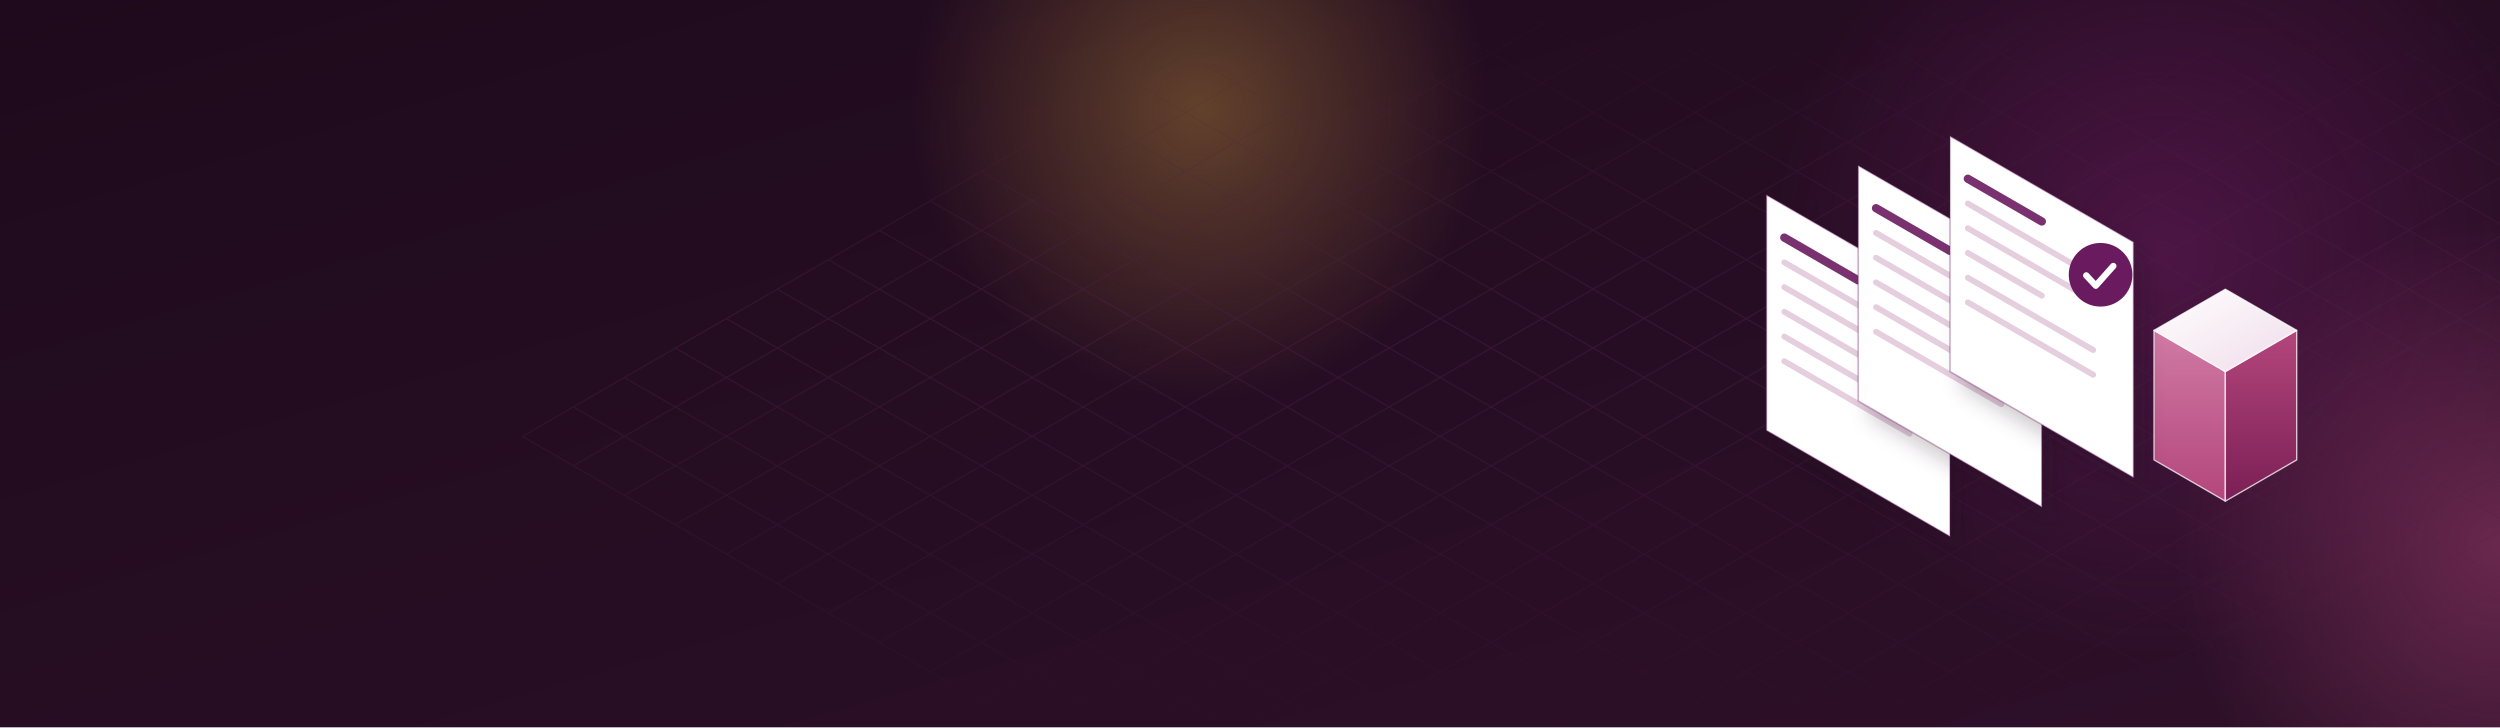
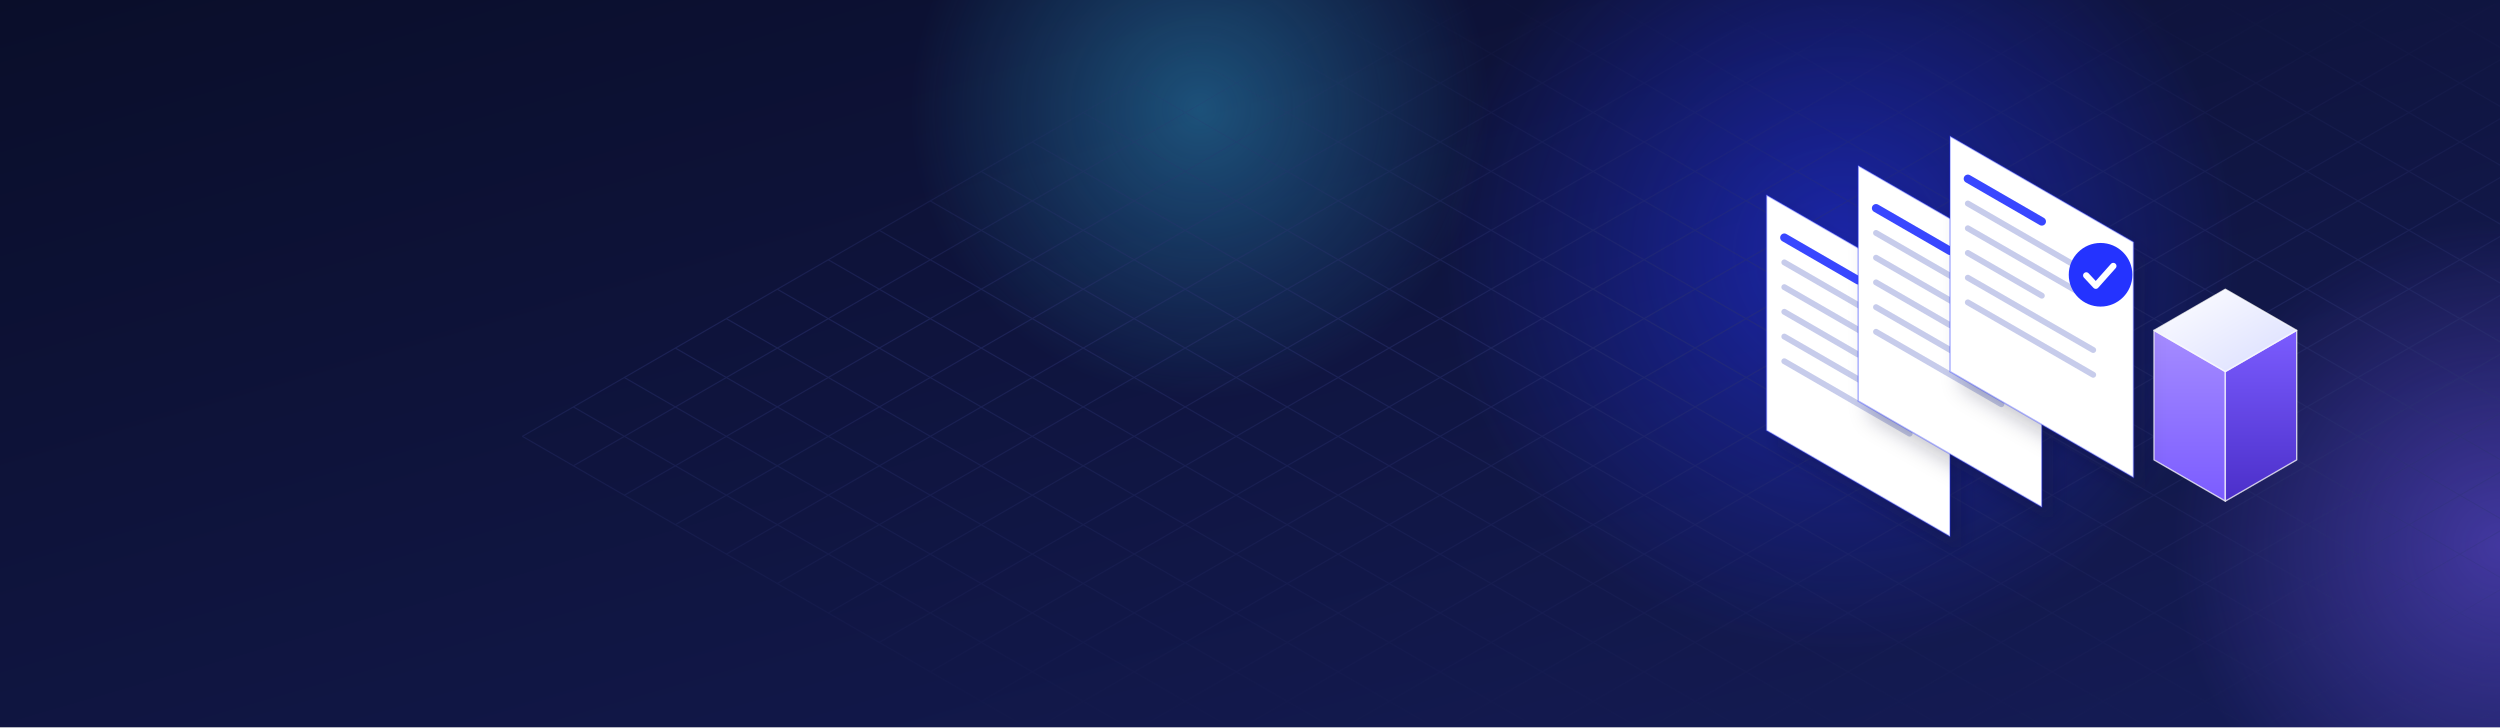
<svg xmlns="http://www.w3.org/2000/svg" viewBox="0 0 2200 640" preserveAspectRatio="xMidYMid slice">
  <defs>
    <linearGradient id="gBg" x1="0" y1="0" x2="1" y2="1">
-       <stop offset="0" stop-color="#1E0A1C" />
-       <stop offset="1" stop-color="#2E1029" />
+       <stop offset="0" stop-color="#0A0E2A" />
+       <stop offset="1" stop-color="#151C57" />
    </linearGradient>
    <radialGradient id="gB1">
-       <stop offset="0" stop-color="#6A1B5F" stop-opacity="0.55" />
-       <stop offset="1" stop-color="#6A1B5F" stop-opacity="0" />
+       <stop offset="0" stop-color="#2433FF" stop-opacity="0.55" />
+       <stop offset="1" stop-color="#2433FF" stop-opacity="0" />
    </radialGradient>
    <radialGradient id="gB2">
-       <stop offset="0" stop-color="#B4467C" stop-opacity="0.45" />
-       <stop offset="1" stop-color="#B4467C" stop-opacity="0" />
+       <stop offset="0" stop-color="#7B5CFF" stop-opacity="0.45" />
+       <stop offset="1" stop-color="#7B5CFF" stop-opacity="0" />
    </radialGradient>
    <radialGradient id="gB3">
-       <stop offset="0" stop-color="#D9A441" stop-opacity="0.35" />
-       <stop offset="1" stop-color="#D9A441" stop-opacity="0" />
+       <stop offset="0" stop-color="#38C6F4" stop-opacity="0.35" />
+       <stop offset="1" stop-color="#38C6F4" stop-opacity="0" />
    </radialGradient>
    <radialGradient id="gGlow">
-       <stop offset="0" stop-color="#C98AB9" stop-opacity=".55" />
-       <stop offset="1" stop-color="#C98AB9" stop-opacity="0" />
+       <stop offset="0" stop-color="#8D98FF" stop-opacity=".55" />
+       <stop offset="1" stop-color="#8D98FF" stop-opacity="0" />
    </radialGradient>
    <linearGradient id="gTop" x1="0" y1="0" x2="1" y2="1">
      <stop offset="0" stop-color="#FFFFFF" />
-       <stop offset="1" stop-color="#F0DCEA" />
+       <stop offset="1" stop-color="#D9DDFF" />
    </linearGradient>
    <linearGradient id="gLeft" x1="0" y1="0" x2="0" y2="1">
-       <stop offset="0" stop-color="#8E2F80" stop-opacity=".95" />
-       <stop offset="1" stop-color="#6A1B5F" stop-opacity=".9" />
+       <stop offset="0" stop-color="#6E79FF" stop-opacity=".95" />
+       <stop offset="1" stop-color="#2433FF" stop-opacity=".9" />
    </linearGradient>
    <linearGradient id="gRight" x1="0" y1="0" x2="0" y2="1">
-       <stop offset="0" stop-color="#6A1B5F" stop-opacity=".95" />
-       <stop offset="1" stop-color="#3E0F38" stop-opacity=".95" />
+       <stop offset="0" stop-color="#2433FF" stop-opacity=".95" />
+       <stop offset="1" stop-color="#121A8F" stop-opacity=".95" />
    </linearGradient>
    <linearGradient id="gLeftV" x1="0" y1="0" x2="0" y2="1">
-       <stop offset="0" stop-color="#D07AA4" />
-       <stop offset="1" stop-color="#B4467C" />
+       <stop offset="0" stop-color="#A58CFF" />
+       <stop offset="1" stop-color="#7B5CFF" />
    </linearGradient>
    <linearGradient id="gRightV" x1="0" y1="0" x2="0" y2="1">
-       <stop offset="0" stop-color="#B4467C" />
-       <stop offset="1" stop-color="#7A1F55" />
+       <stop offset="0" stop-color="#7B5CFF" />
+       <stop offset="1" stop-color="#4B2FC9" />
    </linearGradient>
    <linearGradient id="gLeftC" x1="0" y1="0" x2="0" y2="1">
-       <stop offset="0" stop-color="#F0CF86" />
-       <stop offset="1" stop-color="#D9A441" />
+       <stop offset="0" stop-color="#8BE0FF" />
+       <stop offset="1" stop-color="#38C6F4" />
    </linearGradient>
    <linearGradient id="gRightC" x1="0" y1="0" x2="0" y2="1">
-       <stop offset="0" stop-color="#D9A441" />
-       <stop offset="1" stop-color="#A87A26" />
+       <stop offset="0" stop-color="#38C6F4" />
+       <stop offset="1" stop-color="#1C8FC4" />
    </linearGradient>
    <linearGradient id="gLeftR" x1="0" y1="0" x2="0" y2="1">
-       <stop offset="0" stop-color="#F0CF86" />
-       <stop offset="1" stop-color="#D9A441" />
+       <stop offset="0" stop-color="#FF8A6A" />
+       <stop offset="1" stop-color="#E8401C" />
    </linearGradient>
    <linearGradient id="gRightR" x1="0" y1="0" x2="0" y2="1">
-       <stop offset="0" stop-color="#D9A441" />
-       <stop offset="1" stop-color="#A87A26" />
+       <stop offset="0" stop-color="#E8401C" />
+       <stop offset="1" stop-color="#A82A0E" />
    </linearGradient>
    <linearGradient id="gTopW" x1="0" y1="0" x2="1" y2="1">
      <stop offset="0" stop-color="#FFFFFF" />
-       <stop offset="1" stop-color="#F5EEF3" />
+       <stop offset="1" stop-color="#EEF0FA" />
    </linearGradient>
    <linearGradient id="gLeftW" x1="0" y1="0" x2="0" y2="1">
-       <stop offset="0" stop-color="#F1E6EE" />
-       <stop offset="1" stop-color="#EAD9E5" />
+       <stop offset="0" stop-color="#E4E7F6" />
+       <stop offset="1" stop-color="#D3D8F0" />
    </linearGradient>
    <linearGradient id="gRightW" x1="0" y1="0" x2="0" y2="1">
-       <stop offset="0" stop-color="#E6D3E0" />
-       <stop offset="1" stop-color="#DCC3D5" />
+       <stop offset="0" stop-color="#CDD2EE" />
+       <stop offset="1" stop-color="#B9BFE3" />
    </linearGradient>
    <linearGradient id="gFade" x1="0" y1="0" x2="0" y2="1">
      <stop offset="0" stop-color="#fff" stop-opacity="0" />
      <stop offset=".45" stop-color="#fff" stop-opacity="1" />
      <stop offset="1" stop-color="#fff" stop-opacity="0" />
    </linearGradient>
    <mask id="mGrid">
      <rect width="100%" height="100%" fill="url(#gFade)" />
    </mask>
    <filter id="fSoft" x="-50%" y="-50%" width="200%" height="200%">
      <feGaussianBlur stdDeviation="9" />
    </filter>
  </defs>
  <defs>
    <radialGradient id="gNode0" cx=".35" cy=".3">
      <stop offset="0" stop-color="#fff" />
-       <stop offset=".35" stop-color="#6A1B5F" />
-       <stop offset="1" stop-color="#3E0F38" />
+       <stop offset=".35" stop-color="#2433FF" />
+       <stop offset="1" stop-color="#121A8F" />
    </radialGradient>
    <radialGradient id="gNode1" cx=".35" cy=".3">
      <stop offset="0" stop-color="#fff" />
-       <stop offset=".35" stop-color="#B4467C" />
-       <stop offset="1" stop-color="#7A1F55" />
+       <stop offset=".35" stop-color="#7B5CFF" />
+       <stop offset="1" stop-color="#4B2FC9" />
    </radialGradient>
    <radialGradient id="gNode2" cx=".35" cy=".3">
      <stop offset="0" stop-color="#fff" />
-       <stop offset=".35" stop-color="#D9A441" />
-       <stop offset="1" stop-color="#A87A26" />
+       <stop offset=".35" stop-color="#38C6F4" />
+       <stop offset="1" stop-color="#1C8FC4" />
    </radialGradient>
  </defs>
  <rect width="100%" height="100%" fill="url(#gBg)" />
-   <circle cx="1903.3" cy="224" r="352" fill="url(#gB1)" />
+   <circle cx="1619.2" cy="224" r="352" fill="url(#gB1)" />
  <circle cx="2200" cy="480" r="288" fill="url(#gB2)" />
  <circle cx="1056" cy="96" r="256" fill="url(#gB3)" />
-   <g stroke="#4A1E45" stroke-width="1" opacity="0.5" mask="url(#mGrid)">
+   <g stroke="#2A3170" stroke-width="1" opacity="0.5" mask="url(#mGrid)">
    <line x1="1716" y1="-341.3" x2="459.7" y2="384" />
    <line x1="1716" y1="-341.3" x2="2972.3" y2="384" />
    <line x1="1760.9" y1="-315.4" x2="504.6" y2="409.9" />
    <line x1="1671.1" y1="-315.4" x2="2927.4" y2="409.9" />
    <line x1="1805.7" y1="-289.5" x2="549.4" y2="435.8" />
    <line x1="1626.3" y1="-289.5" x2="2882.6" y2="435.8" />
    <line x1="1850.6" y1="-263.6" x2="594.3" y2="461.7" />
    <line x1="1581.4" y1="-263.6" x2="2837.7" y2="461.7" />
    <line x1="1895.5" y1="-237.7" x2="639.2" y2="487.6" />
    <line x1="1536.5" y1="-237.7" x2="2792.8" y2="487.6" />
    <line x1="1940.3" y1="-211.8" x2="684" y2="513.5" />
    <line x1="1491.7" y1="-211.8" x2="2748" y2="513.5" />
    <line x1="1985.2" y1="-185.9" x2="728.9" y2="539.4" />
    <line x1="1446.8" y1="-185.9" x2="2703.1" y2="539.4" />
    <line x1="2030.1" y1="-160" x2="773.8" y2="565.3" />
    <line x1="1401.9" y1="-160" x2="2658.2" y2="565.3" />
    <line x1="2074.9" y1="-134.1" x2="818.6" y2="591.2" />
    <line x1="1357.1" y1="-134.1" x2="2613.4" y2="591.2" />
    <line x1="2119.8" y1="-108.2" x2="863.5" y2="617.1" />
    <line x1="1312.2" y1="-108.2" x2="2568.5" y2="617.1" />
    <line x1="2164.7" y1="-82.3" x2="908.4" y2="643" />
    <line x1="1267.3" y1="-82.3" x2="2523.6" y2="643" />
    <line x1="2209.6" y1="-56.4" x2="953.2" y2="669" />
    <line x1="1222.4" y1="-56.4" x2="2478.8" y2="669" />
    <line x1="2254.4" y1="-30.5" x2="998.1" y2="694.9" />
    <line x1="1177.6" y1="-30.5" x2="2433.9" y2="694.9" />
    <line x1="2299.3" y1="-4.6" x2="1043" y2="720.8" />
    <line x1="1132.7" y1="-4.6" x2="2389" y2="720.8" />
    <line x1="2344.2" y1="21.3" x2="1087.8" y2="746.7" />
    <line x1="1087.8" y1="21.3" x2="2344.2" y2="746.7" />
    <line x1="2389" y1="47.2" x2="1132.7" y2="772.6" />
    <line x1="1043" y1="47.2" x2="2299.3" y2="772.6" />
    <line x1="2433.9" y1="73.1" x2="1177.6" y2="798.5" />
    <line x1="998.1" y1="73.1" x2="2254.4" y2="798.5" />
    <line x1="2478.8" y1="99" x2="1222.4" y2="824.4" />
    <line x1="953.2" y1="99" x2="2209.6" y2="824.4" />
    <line x1="2523.6" y1="125" x2="1267.3" y2="850.3" />
    <line x1="908.4" y1="125" x2="2164.7" y2="850.3" />
    <line x1="2568.5" y1="150.9" x2="1312.2" y2="876.2" />
    <line x1="863.5" y1="150.9" x2="2119.8" y2="876.2" />
    <line x1="2613.4" y1="176.8" x2="1357.1" y2="902.1" />
    <line x1="818.6" y1="176.8" x2="2074.9" y2="902.1" />
    <line x1="2658.2" y1="202.7" x2="1401.9" y2="928" />
    <line x1="773.8" y1="202.7" x2="2030.1" y2="928" />
    <line x1="2703.1" y1="228.6" x2="1446.8" y2="953.9" />
    <line x1="728.9" y1="228.6" x2="1985.2" y2="953.9" />
    <line x1="2748" y1="254.5" x2="1491.7" y2="979.8" />
    <line x1="684" y1="254.5" x2="1940.3" y2="979.8" />
    <line x1="2792.8" y1="280.4" x2="1536.5" y2="1005.7" />
    <line x1="639.2" y1="280.4" x2="1895.5" y2="1005.7" />
    <line x1="2837.7" y1="306.3" x2="1581.4" y2="1031.6" />
    <line x1="594.3" y1="306.3" x2="1850.6" y2="1031.6" />
    <line x1="2882.6" y1="332.2" x2="1626.3" y2="1057.5" />
    <line x1="549.4" y1="332.2" x2="1805.7" y2="1057.5" />
    <line x1="2927.4" y1="358.1" x2="1671.1" y2="1083.4" />
    <line x1="504.6" y1="358.1" x2="1760.9" y2="1083.4" />
    <line x1="2972.3" y1="384" x2="1716" y2="1109.3" />
    <line x1="459.7" y1="384" x2="1716" y2="1109.3" />
  </g>
  <g>
    <polygon points="1895.5,404.7 1958.3,441 1958.3,327 1895.5,290.7" fill="url(#gLeftV)" stroke="rgba(255,255,255,.75)" stroke-width="1.2" stroke-linejoin="round" />
    <polygon points="2021.1,404.7 1958.3,441 1958.3,327 2021.1,290.7" fill="url(#gRightV)" stroke="rgba(255,255,255,.75)" stroke-width="1.2" stroke-linejoin="round" />
    <polygon points="1958.3,254.5 2021.1,290.7 1958.3,327 1895.5,290.7" fill="url(#gTop)" stroke="rgba(255,255,255,.75)" stroke-width="1.2" stroke-linejoin="round" />
  </g>
  <g>
-     <polygon points="1554.5,378.8 1716,472.1 1716,264.8 1554.5,171.6" fill="#1E0A1C" opacity=".22" transform="translate(10,14)" filter="url(#fSoft)" />
-     <polygon points="1554.5,378.8 1716,472.1 1716,264.8 1554.5,171.6" fill="#FFFFFF" stroke="rgba(106,27,95,.35)" stroke-width="1.4" stroke-linejoin="round" />
-     <line x1="1570.2" y1="209.1" x2="1635.2" y2="246.7" stroke="#6A1B5F" stroke-width="7.3" stroke-linecap="round" opacity=".9" />
-     <line x1="1570.2" y1="230.9" x2="1680.5" y2="294.6" stroke="#DEC2D6" stroke-width="5.2" stroke-linecap="round" opacity=".8" />
-     <line x1="1570.2" y1="252.7" x2="1680.5" y2="316.3" stroke="#DEC2D6" stroke-width="5.2" stroke-linecap="round" opacity=".8" />
-     <line x1="1570.2" y1="274.4" x2="1635.2" y2="312" stroke="#DEC2D6" stroke-width="5.2" stroke-linecap="round" opacity=".8" />
-     <line x1="1570.2" y1="296.2" x2="1680.5" y2="359.9" stroke="#DEC2D6" stroke-width="5.2" stroke-linecap="round" opacity=".8" />
-     <line x1="1570.2" y1="317.9" x2="1680.5" y2="381.6" stroke="#DEC2D6" stroke-width="5.2" stroke-linecap="round" opacity=".8" />
-   </g>
-   <g>
-     <polygon points="1635.2,352.9 1796.8,446.2 1796.8,238.9 1635.2,145.7" fill="#1E0A1C" opacity=".22" transform="translate(10,14)" filter="url(#fSoft)" />
-     <polygon points="1635.2,352.9 1796.8,446.2 1796.8,238.9 1635.2,145.7" fill="#FFFFFF" stroke="rgba(106,27,95,.35)" stroke-width="1.4" stroke-linejoin="round" />
-     <line x1="1650.9" y1="183.2" x2="1716" y2="220.8" stroke="#6A1B5F" stroke-width="7.3" stroke-linecap="round" opacity=".9" />
-     <line x1="1650.9" y1="205" x2="1761.2" y2="268.7" stroke="#DEC2D6" stroke-width="5.2" stroke-linecap="round" opacity=".8" />
-     <line x1="1650.9" y1="226.8" x2="1761.2" y2="290.4" stroke="#DEC2D6" stroke-width="5.2" stroke-linecap="round" opacity=".8" />
-     <line x1="1650.9" y1="248.5" x2="1716" y2="286.1" stroke="#DEC2D6" stroke-width="5.2" stroke-linecap="round" opacity=".8" />
-     <line x1="1650.9" y1="270.3" x2="1761.2" y2="334" stroke="#DEC2D6" stroke-width="5.2" stroke-linecap="round" opacity=".8" />
-     <line x1="1650.9" y1="292" x2="1761.2" y2="355.7" stroke="#DEC2D6" stroke-width="5.2" stroke-linecap="round" opacity=".8" />
-   </g>
-   <g>
-     <polygon points="1716,327 1877.5,420.3 1877.5,213 1716,119.8" fill="#1E0A1C" opacity=".22" transform="translate(10,14)" filter="url(#fSoft)" />
-     <polygon points="1716,327 1877.5,420.3 1877.5,213 1716,119.8" fill="#FFFFFF" stroke="rgba(106,27,95,.35)" stroke-width="1.4" stroke-linejoin="round" />
-     <line x1="1731.7" y1="157.3" x2="1796.8" y2="194.9" stroke="#6A1B5F" stroke-width="7.3" stroke-linecap="round" opacity=".9" />
-     <line x1="1731.7" y1="179.1" x2="1842" y2="242.8" stroke="#DEC2D6" stroke-width="5.2" stroke-linecap="round" opacity=".8" />
-     <line x1="1731.7" y1="200.9" x2="1842" y2="264.5" stroke="#DEC2D6" stroke-width="5.2" stroke-linecap="round" opacity=".8" />
-     <line x1="1731.7" y1="222.6" x2="1796.8" y2="260.2" stroke="#DEC2D6" stroke-width="5.2" stroke-linecap="round" opacity=".8" />
-     <line x1="1731.7" y1="244.4" x2="1842" y2="308" stroke="#DEC2D6" stroke-width="5.2" stroke-linecap="round" opacity=".8" />
-     <line x1="1731.7" y1="266.1" x2="1842" y2="329.8" stroke="#DEC2D6" stroke-width="5.2" stroke-linecap="round" opacity=".8" />
-     <circle cx="1848.5" cy="241.8" r="28" fill="#6A1B5F" />
+     <polygon points="1554.5,378.8 1716,472.1 1716,264.8 1554.5,171.6" fill="#0A0E2A" opacity=".22" transform="translate(10,14)" filter="url(#fSoft)" />
+     <polygon points="1554.5,378.8 1716,472.1 1716,264.8 1554.5,171.6" fill="#FFFFFF" stroke="rgba(36,51,255,.35)" stroke-width="1.4" stroke-linejoin="round" />
+     <line x1="1570.2" y1="209.1" x2="1635.2" y2="246.7" stroke="#2433FF" stroke-width="7.3" stroke-linecap="round" opacity=".9" />
+     <line x1="1570.2" y1="230.9" x2="1680.5" y2="294.6" stroke="#B9BFE6" stroke-width="5.2" stroke-linecap="round" opacity=".8" />
+     <line x1="1570.2" y1="252.7" x2="1680.5" y2="316.3" stroke="#B9BFE6" stroke-width="5.2" stroke-linecap="round" opacity=".8" />
+     <line x1="1570.2" y1="274.4" x2="1635.2" y2="312" stroke="#B9BFE6" stroke-width="5.2" stroke-linecap="round" opacity=".8" />
+     <line x1="1570.2" y1="296.2" x2="1680.5" y2="359.9" stroke="#B9BFE6" stroke-width="5.2" stroke-linecap="round" opacity=".8" />
+     <line x1="1570.2" y1="317.9" x2="1680.5" y2="381.6" stroke="#B9BFE6" stroke-width="5.2" stroke-linecap="round" opacity=".8" />
+   </g>
+   <g>
+     <polygon points="1635.2,352.9 1796.8,446.2 1796.8,238.9 1635.2,145.7" fill="#0A0E2A" opacity=".22" transform="translate(10,14)" filter="url(#fSoft)" />
+     <polygon points="1635.2,352.9 1796.8,446.2 1796.8,238.9 1635.2,145.7" fill="#FFFFFF" stroke="rgba(36,51,255,.35)" stroke-width="1.4" stroke-linejoin="round" />
+     <line x1="1650.9" y1="183.2" x2="1716" y2="220.8" stroke="#2433FF" stroke-width="7.3" stroke-linecap="round" opacity=".9" />
+     <line x1="1650.9" y1="205" x2="1761.2" y2="268.7" stroke="#B9BFE6" stroke-width="5.2" stroke-linecap="round" opacity=".8" />
+     <line x1="1650.9" y1="226.8" x2="1761.2" y2="290.4" stroke="#B9BFE6" stroke-width="5.2" stroke-linecap="round" opacity=".8" />
+     <line x1="1650.9" y1="248.5" x2="1716" y2="286.1" stroke="#B9BFE6" stroke-width="5.2" stroke-linecap="round" opacity=".8" />
+     <line x1="1650.9" y1="270.3" x2="1761.2" y2="334" stroke="#B9BFE6" stroke-width="5.2" stroke-linecap="round" opacity=".8" />
+     <line x1="1650.9" y1="292" x2="1761.2" y2="355.7" stroke="#B9BFE6" stroke-width="5.2" stroke-linecap="round" opacity=".8" />
+   </g>
+   <g>
+     <polygon points="1716,327 1877.5,420.3 1877.5,213 1716,119.8" fill="#0A0E2A" opacity=".22" transform="translate(10,14)" filter="url(#fSoft)" />
+     <polygon points="1716,327 1877.5,420.3 1877.5,213 1716,119.8" fill="#FFFFFF" stroke="rgba(36,51,255,.35)" stroke-width="1.4" stroke-linejoin="round" />
+     <line x1="1731.7" y1="157.3" x2="1796.8" y2="194.9" stroke="#2433FF" stroke-width="7.3" stroke-linecap="round" opacity=".9" />
+     <line x1="1731.7" y1="179.1" x2="1842" y2="242.8" stroke="#B9BFE6" stroke-width="5.2" stroke-linecap="round" opacity=".8" />
+     <line x1="1731.7" y1="200.9" x2="1842" y2="264.5" stroke="#B9BFE6" stroke-width="5.2" stroke-linecap="round" opacity=".8" />
+     <line x1="1731.7" y1="222.6" x2="1796.8" y2="260.2" stroke="#B9BFE6" stroke-width="5.2" stroke-linecap="round" opacity=".8" />
+     <line x1="1731.7" y1="244.4" x2="1842" y2="308" stroke="#B9BFE6" stroke-width="5.2" stroke-linecap="round" opacity=".8" />
+     <line x1="1731.7" y1="266.1" x2="1842" y2="329.8" stroke="#B9BFE6" stroke-width="5.2" stroke-linecap="round" opacity=".8" />
+     <circle cx="1848.5" cy="241.8" r="28" fill="#2433FF" />
    <path d="M1835.9 242.4 l8.4 9 l15.4 -17.3" fill="none" stroke="#fff" stroke-width="5.6" stroke-linecap="round" stroke-linejoin="round" />
  </g>
</svg>
